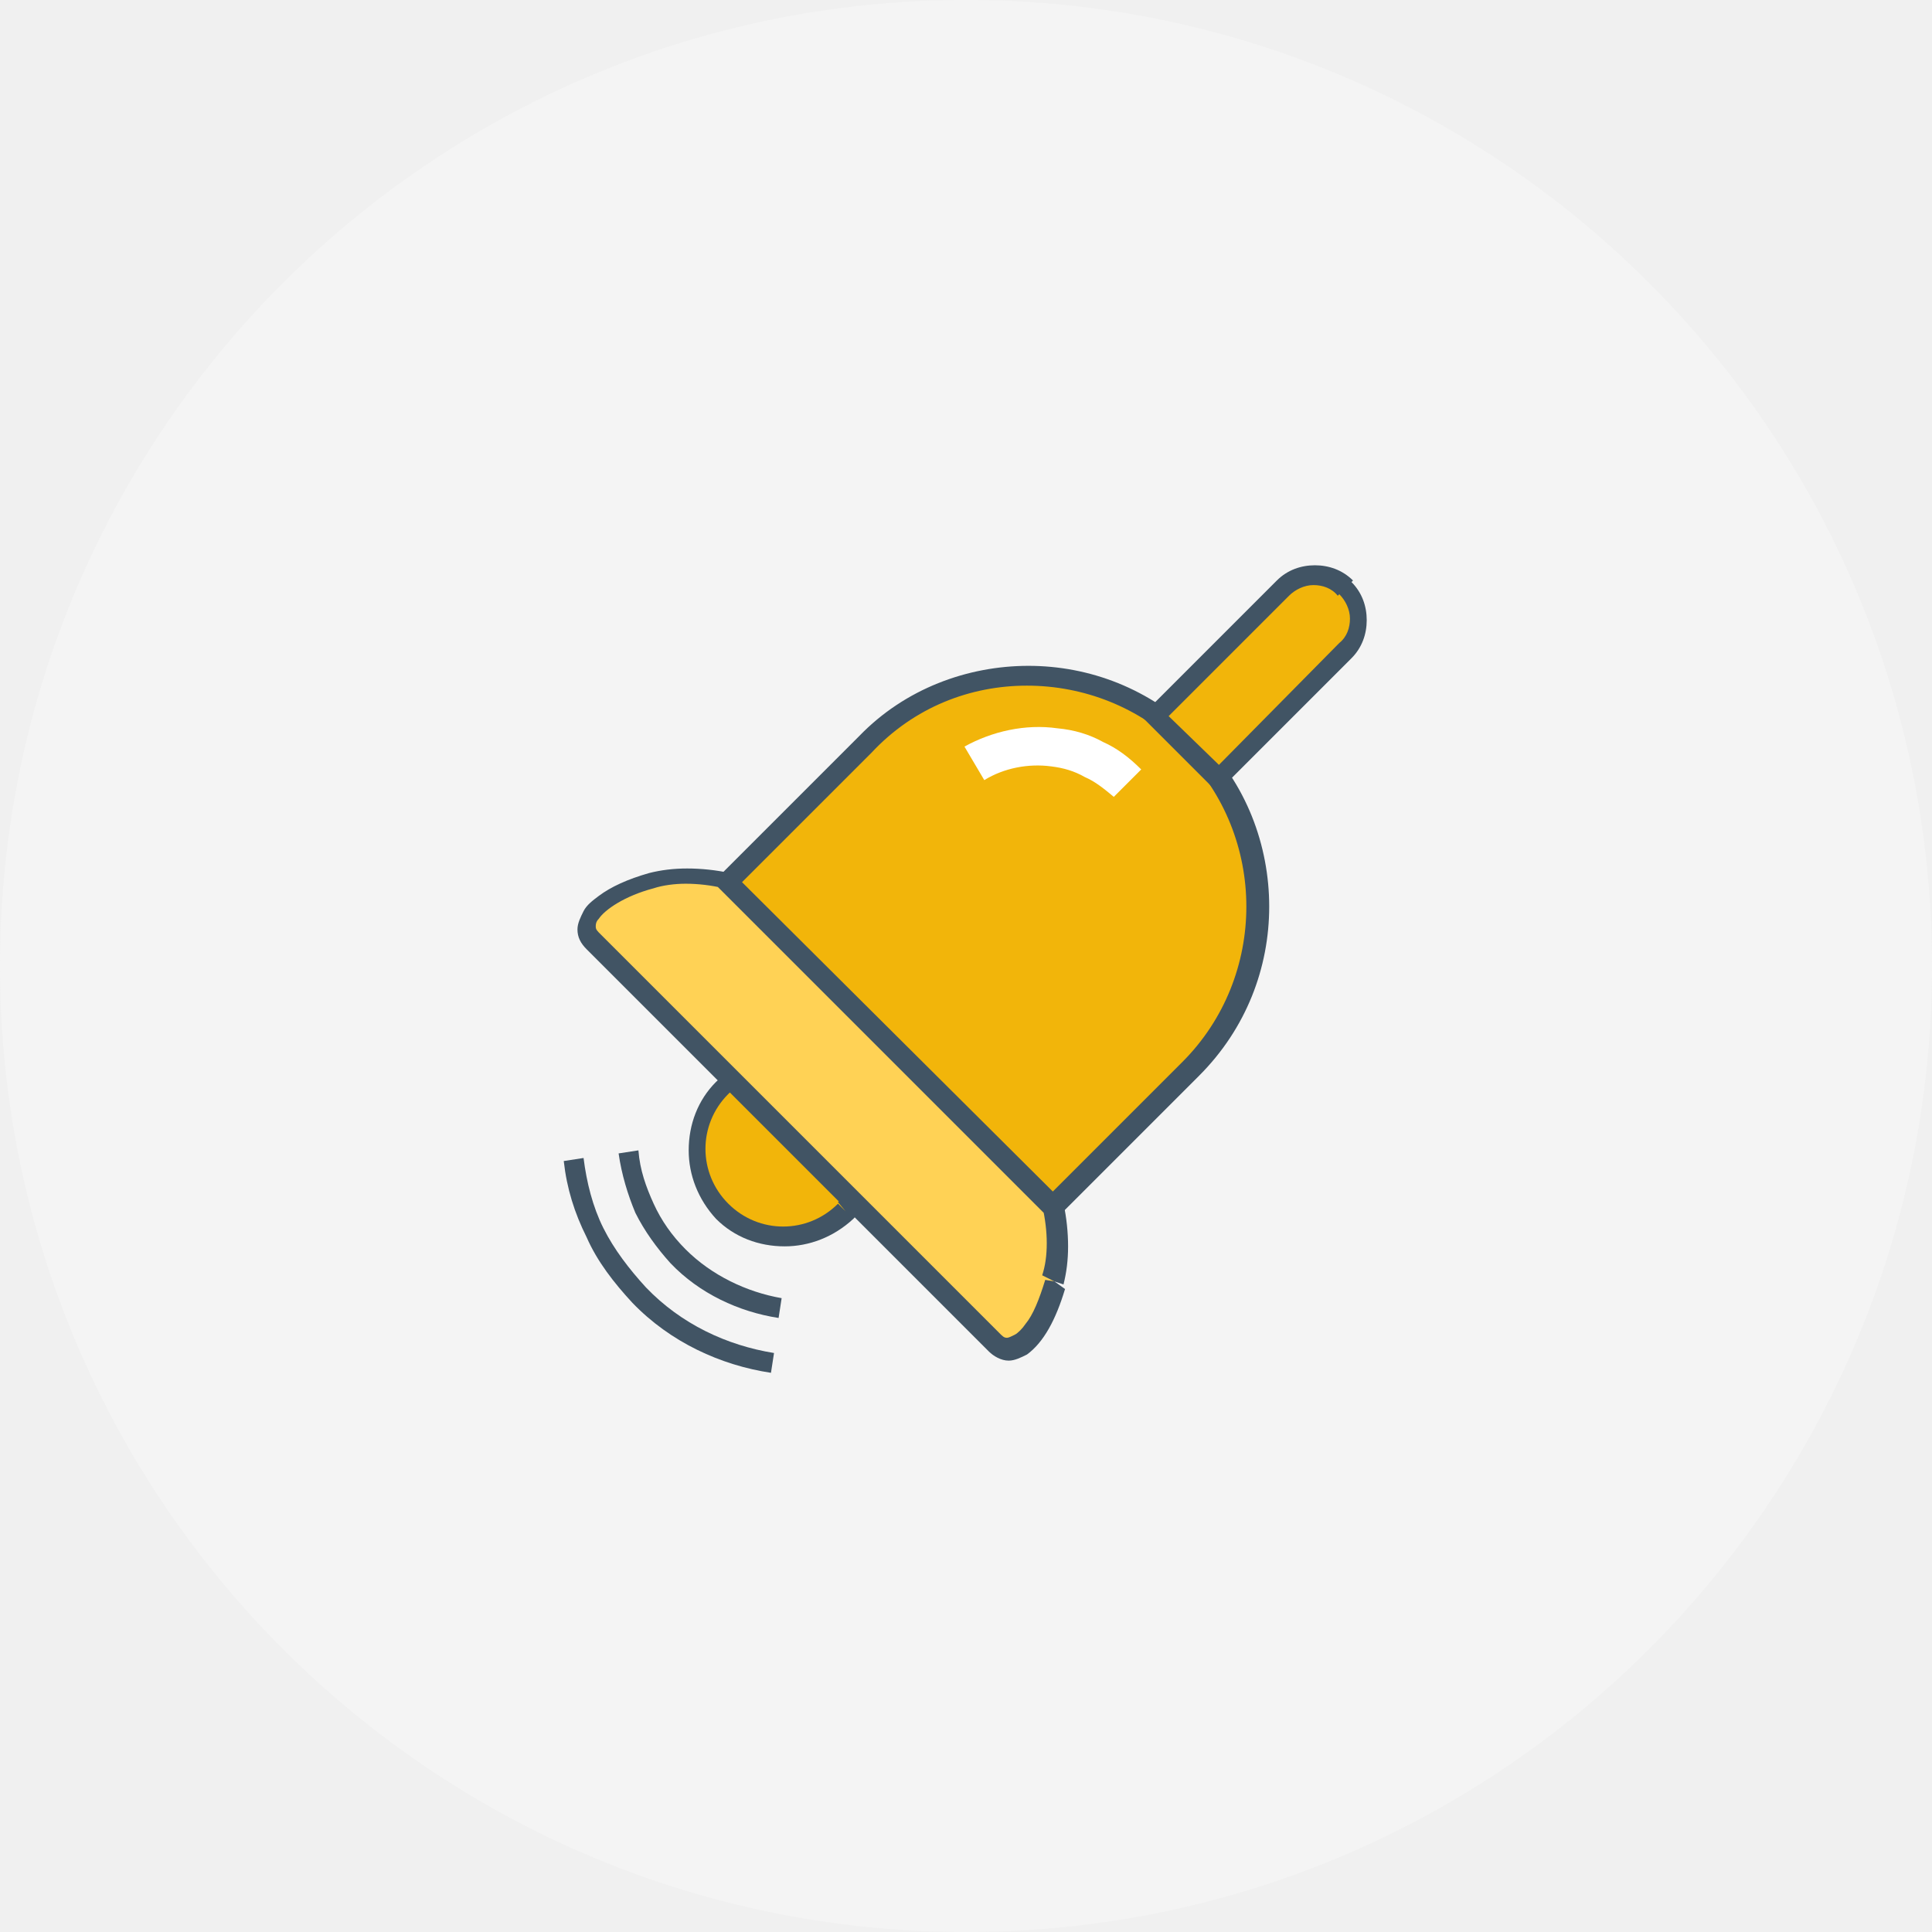
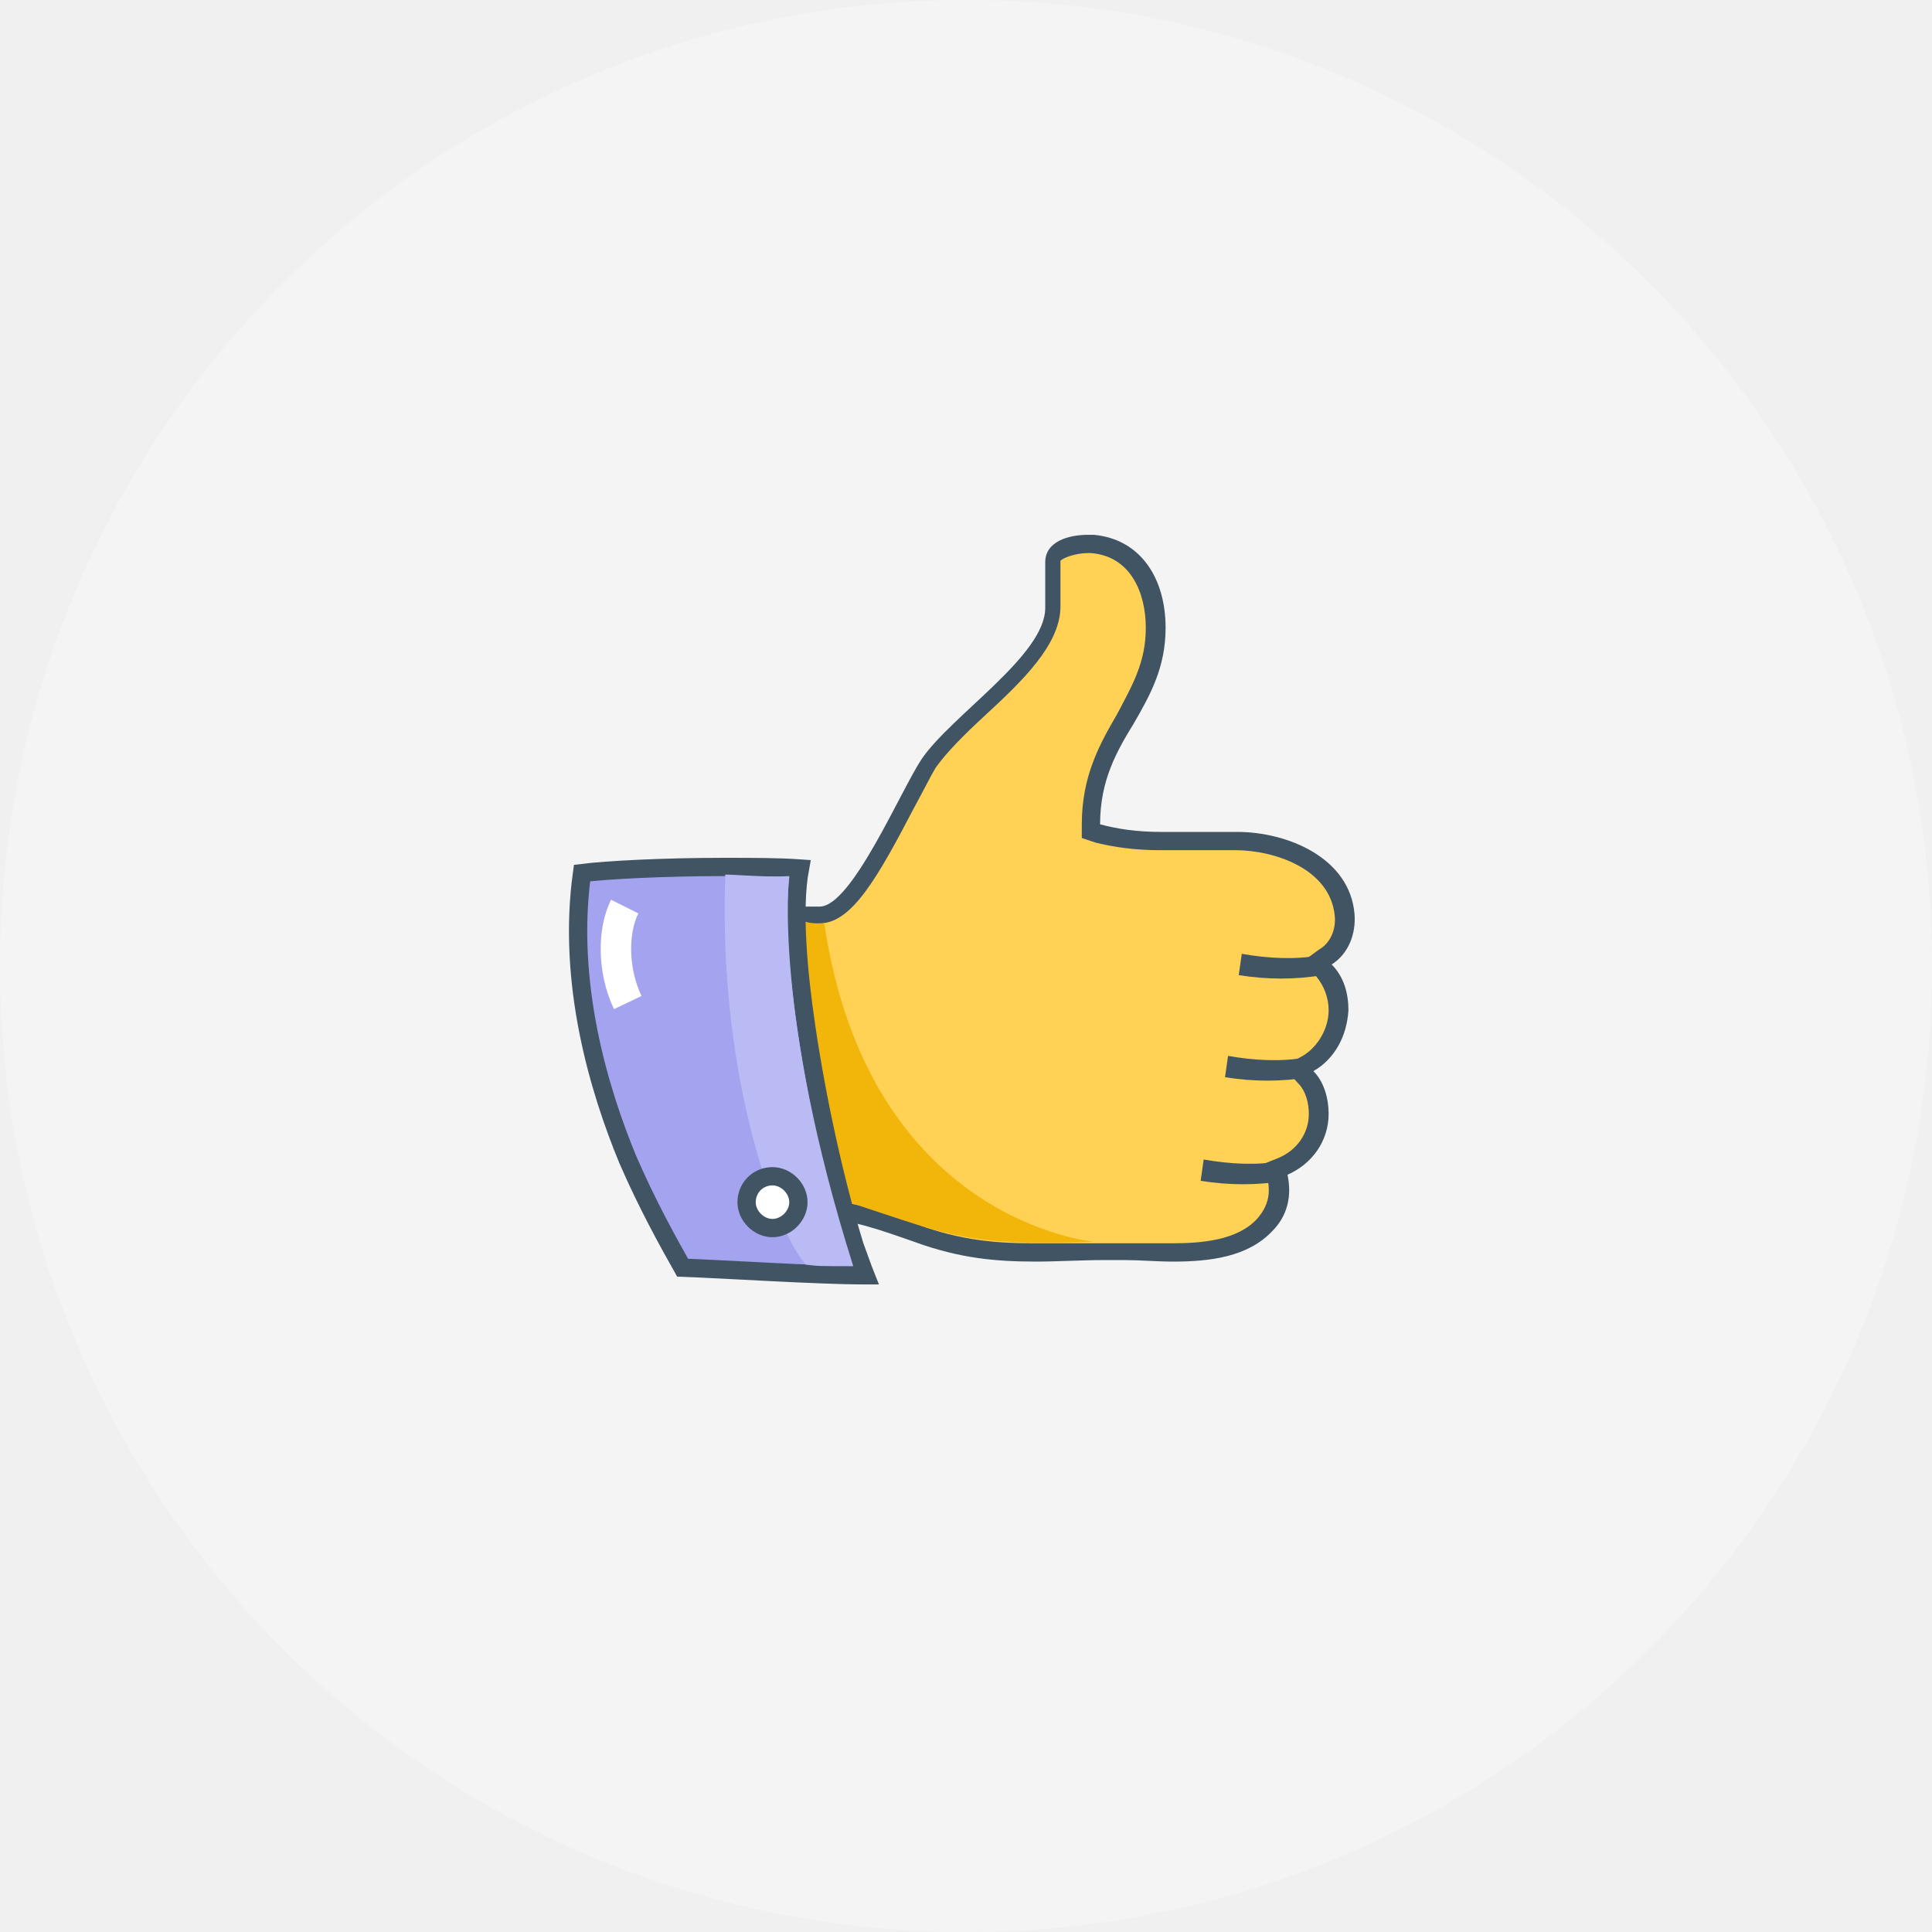
- <svg xmlns="http://www.w3.org/2000/svg" version="1.1" id="ëÎÓÈ_2" x="0px" y="0px" viewBox="0 0 126.8 126.8" style="enable-background:new 0 0 126.8 126.8;" xml:space="preserve">
+ <svg xmlns="http://www.w3.org/2000/svg" version="1.1" id="ëÎÓÈ_2" x="0px" y="0px" viewBox="13 -55.8 126.8 126.8" style="enable-background:new 13 -55.8 126.8 126.8;" xml:space="preserve">
  <style type="text/css">
	.st0{fill:#F4F4F4;}
- 	.st1{fill:#F5F5F5;}
- 	.st2{fill:#FFFFFF;}
- 	.st3{fill:#A3A3EF;}
- 	.st4{fill:#415464;}
- 	.st5{fill:#F2B50A;}
- 	.st6{fill:#BABAF4;}
- 	.st7{fill:#FFD255;}
- 	.st8{fill:#FBBF4C;}
- 	.st9{fill:#FF8D11;}
- 	.st10{fill:#FFFFFD;}
- 	.st11{fill:#F69D16;}
- 	.st12{fill:#A3A3EF;stroke:#415464;stroke-miterlimit:10;}
+ 	.st1{fill:#FFD255;}
+ 	.st2{fill:#415464;}
+ 	.st3{fill:#F2B50A;}
+ 	.st4{fill:#A3A3EF;stroke:#415464;stroke-width:1.2;stroke-miterlimit:10;}
+ 	.st5{fill:#BABAF4;}
+ 	.st6{fill:none;stroke:#FFFFFF;stroke-width:2;stroke-miterlimit:10;}
+ 	.st7{fill:#FFFFFF;stroke:#415464;stroke-width:1.2;stroke-miterlimit:10;}
</style>
-   <circle class="st0" cx="63.4" cy="63.4" r="63.4" />
  <g>
-     <path class="st4" d="M37,76.2c0.2,1.8,0.7,3.4,1.5,5c0.7,1.6,1.8,3,3,4.3l0,0l0,0c2.5,2.6,5.8,4.1,9.1,4.6l0.2-1.3   c-3.1-0.5-6.1-1.9-8.4-4.3l0,0l0,0c-1.1-1.2-2.1-2.5-2.8-3.9c-0.7-1.4-1.1-3-1.3-4.6L37,76.2z" />
-     <path class="st4" d="M40.6,75.7c0.2,1.4,0.6,2.7,1.1,3.9c0.6,1.2,1.4,2.3,2.3,3.3l0,0l0,0c1.9,2,4.5,3.2,7.1,3.6l0.2-1.3   C49,84.8,46.7,83.7,45,82l0,0l0,0c-0.9-0.9-1.6-1.9-2.1-3c-0.5-1.1-0.9-2.2-1-3.5L40.6,75.7z" />
-     <circle class="st5" cx="51.5" cy="75.5" r="5.7" />
-     <path class="st4" d="M55.5,79.5L55,79c-1,1-2.3,1.5-3.6,1.5c-1.3,0-2.6-0.5-3.6-1.5c-1-1-1.5-2.3-1.5-3.6c0-1.3,0.5-2.6,1.5-3.6   c1-1,2.3-1.5,3.6-1.5c1.3,0,2.6,0.5,3.6,1.5c1,1,1.5,2.3,1.5,3.5c0,1.3-0.5,2.6-1.5,3.6L55.5,79.5l0.5,0.5c1.2-1.2,1.8-2.8,1.8-4.5   c0-1.6-0.6-3.2-1.8-4.5c-1.2-1.2-2.8-1.8-4.5-1.8c-1.6,0-3.2,0.6-4.5,1.8c-1.2,1.2-1.8,2.8-1.8,4.5c0,1.6,0.6,3.2,1.8,4.5   c1.2,1.2,2.8,1.8,4.5,1.8c1.6,0,3.2-0.6,4.5-1.8L55.5,79.5z" />
-     <path class="st7" d="M69.2,84.1c0.4-1.5,0.4-3.2,0-5l0,0L47.7,57.8l0,0c-1.8-0.4-3.5-0.4-5,0c-3.3,1-5.1,2.7-3.9,3.9   c1.2,1.2,3.1,3.1,4.3,4.3c1.2,1.2,4.4,4.4,7.1,7.1l3.6,3.6c2.7,2.7,5.9,5.9,7.1,7.1c1.2,1.2,3.1,3.1,4.3,4.3   C66.4,89.2,68.2,87.5,69.2,84.1z" />
-     <path class="st4" d="M69.2,84.1l0.6,0.2c0.2-0.8,0.3-1.6,0.3-2.5c0-0.9-0.1-1.9-0.3-2.8l-0.3-1.1l-0.4,0.4L48.2,57.4l-0.5,0.5   l0.5,0.5l0,0l0.8-0.8l-1.1-0.3c-0.9-0.2-1.9-0.3-2.8-0.3c-0.9,0-1.7,0.1-2.5,0.3c-1.4,0.4-2.5,0.9-3.3,1.5c-0.4,0.3-0.8,0.6-1,1   c-0.2,0.4-0.4,0.8-0.4,1.2c0,0.5,0.2,0.9,0.6,1.3c1.2,1.2,3.1,3.1,4.3,4.3c1.2,1.2,4.4,4.4,7.1,7.1l3.6,3.6   c2.7,2.7,5.9,5.9,7.1,7.1c1.2,1.2,3.1,3.1,4.3,4.3c0.3,0.3,0.8,0.6,1.3,0.6c0.4,0,0.8-0.2,1.2-0.4c1.1-0.8,1.9-2.3,2.5-4.3   L69.2,84.1L68.6,84c-0.4,1.3-0.8,2.3-1.3,2.9c-0.2,0.3-0.5,0.6-0.7,0.7c-0.2,0.1-0.4,0.2-0.5,0.2c-0.1,0-0.2,0-0.4-0.2   c-1.2-1.2-3.1-3.1-4.3-4.3c-1.2-1.2-4.4-4.4-7.1-7.1l-3.6-3.6c-2.7-2.7-5.9-5.9-7.1-7.1c-1.2-1.2-3.1-3.1-4.3-4.3   c-0.2-0.2-0.2-0.3-0.2-0.4c0-0.1,0-0.3,0.2-0.5c0.4-0.6,1.7-1.5,3.6-2c0.6-0.2,1.4-0.3,2.1-0.3c0.8,0,1.7,0.1,2.5,0.3l0.1-0.6   l-0.5-0.5l0,0l-0.5,0.5l22.3,22.3l0.5-0.5l-0.4-0.5l-0.6,0.1c0.2,0.9,0.3,1.7,0.3,2.5c0,0.8-0.1,1.5-0.3,2.1L69.2,84.1z" />
-     <path class="st5" d="M78.1,48.8c-5.9-5.9-15.5-5.9-21.4,0l-9,9l0,0l21.4,21.4l0,0l9-9C84,64.3,84,54.7,78.1,48.8z" />
-     <path class="st4" d="M78.1,48.8l0.5-0.5c-3.1-3.1-7.1-4.6-11.1-4.6c-4,0-8.1,1.5-11.1,4.6l-9,9l0,0l-0.5,0.5l22.3,22.3l0.5-0.5l0,0   l9-9c3.1-3.1,4.6-7.1,4.6-11.1c0-4-1.5-8.1-4.6-11.1L78.1,48.8l-0.5,0.5c2.8,2.8,4.2,6.5,4.2,10.2c0,3.7-1.4,7.4-4.2,10.2l-9,9   l0.5,0.5l-0.4-0.5l0,0l0.4,0.5l0.5-0.5L48.2,57.4l-0.5,0.5l0.5,0.5l0,0l9-9C60,46.4,63.7,45,67.4,45c3.7,0,7.4,1.4,10.2,4.2   L78.1,48.8z" />
-     <path class="st5" d="M88.3,38.6c-1.1-1.1-3-1.1-4.1,0L75.8,47l4.1,4.1l8.4-8.4C89.5,41.6,89.5,39.7,88.3,38.6z" />
-     <path class="st4" d="M88.3,38.6l0.5-0.5c-0.7-0.7-1.6-1-2.5-1c-0.9,0-1.8,0.3-2.5,1L74.9,47l5,5l8.8-8.8c0.7-0.7,1-1.6,1-2.5   c0-0.9-0.3-1.8-1-2.5L88.3,38.6L87.9,39c0.4,0.4,0.7,1,0.7,1.6c0,0.6-0.2,1.2-0.7,1.6L80,50.2L76.7,47l7.9-7.9   c0.4-0.4,1-0.7,1.6-0.7c0.6,0,1.2,0.2,1.6,0.7L88.3,38.6z" />
-     <path class="st2" d="M74.9,50.5c-0.8-0.8-1.6-1.4-2.5-1.8c-0.9-0.5-1.9-0.8-3-0.9c-2.1-0.3-4.3,0.2-6.1,1.2l1.3,2.2   c1.3-0.8,2.9-1.1,4.4-0.9c0.8,0.1,1.5,0.3,2.2,0.7c0.7,0.3,1.3,0.8,1.9,1.3L74.9,50.5z" />
+     <circle class="st0" cx="76.4" cy="7.6" r="63.4" />
+     <g>
+       <g>
+         <path class="st1" d="M90,26.4c-0.7,0-1.3,0-2,0c-0.4,0-0.8,0-1.2,0c-0.4,0-0.8,0-1.2,0c-0.9,0-1.7,0-2.5,0c-0.7,0-1.4,0-2.1,0     c-2.7,0-4.9-0.2-7.8-1.2L73,25.1c-2.2-0.8-4.2-1.5-6.2-1.5h-0.9L65,4.2l1.8,0c1.7,0,3.5-3,5.7-7.3c0.6-1.1,1.1-2.1,1.5-2.6     c0.7-1,2-2.2,3.3-3.5c2.4-2.2,4.9-4.5,4.9-6.7v-3c0-1,1.5-1.2,2.2-1.2c0.1,0,0.2,0,0.3,0c3,0.2,4.1,3.1,4.1,5.5c0,2.4-1,4.1-2,6     c-1,1.8-2.2,3.9-2.2,6.9v0.4L85-1.1c1.3,0.4,2.6,0.5,4.2,0.5h5c2.7,0,6.8,1.3,7.1,4.9c0.1,1.1-0.3,2.2-1.2,2.8l-0.6,0.4l0.5,0.5     c0.6,0.7,0.9,1.6,0.9,2.6c0,1.4-0.8,2.8-2,3.5l-0.6,0.4l0.5,0.5c0.6,0.6,0.9,1.5,0.9,2.4c0,1.5-0.9,2.8-2.3,3.4L96.7,21l0.1,0.5     c0.3,1.2,0,2.2-0.8,3.1C94.6,26.2,92.2,26.4,90,26.4C90,26.4,90,26.4,90,26.4z" />
+         <path class="st2" d="M84.4-19.5c0.1,0,0.2,0,0.2,0c2.6,0.2,3.6,2.6,3.6,4.9c0,2.3-0.9,3.8-1.9,5.7c-1.1,1.9-2.3,4-2.3,7.2l0,0.9     l0.9,0.3C86.1-0.2,87.5,0,89.1,0h5c2.5,0,6.2,1.2,6.5,4.3c0.1,0.9-0.3,1.8-1,2.2l-1.1,0.8l0.9,1c0.5,0.6,0.8,1.4,0.8,2.2     c0,1.2-0.7,2.4-1.7,3l-1.3,0.7l1,1.1c0.5,0.5,0.7,1.3,0.7,2c0,1.3-0.8,2.4-2,2.9l-1,0.4l0.3,1c0.2,1,0,1.8-0.7,2.6     c-1.3,1.4-3.6,1.6-5.6,1.6c-0.7,0-1.3,0-2,0c-0.4,0-0.8,0-1.2,0c-0.4,0-0.8,0-1.2,0c-0.9,0-1.7,0-2.5,0c-0.7,0-1.4,0-2.1,0     c-2.6,0-4.8-0.2-7.6-1.2l-0.2-0.1C70.9,23.7,69,23,66.8,23h-0.4L65.6,4.8l1.2,0c2.1,0,3.8-3,6.2-7.6c0.6-1.1,1.1-2.1,1.4-2.6     c0.7-1,1.9-2.2,3.2-3.4c2.5-2.3,5-4.7,5-7.2v-3C82.8-19.2,83.6-19.5,84.4-19.5 M84.4-20.7c-1.2,0-2.8,0.4-2.8,1.8v3     c0,3.1-6.1,7-8.1,9.9c-1.4,2.1-4.6,9.7-6.7,9.7c0,0,0,0,0,0l-1.5,0c0-0.5-0.4-0.9-0.9-0.9l0.9,21.4h1.5c2,0,3.9,0.7,6.2,1.5     c3,1.1,5.4,1.3,8,1.3c1.4,0,2.9-0.1,4.6-0.1c0.4,0,0.8,0,1.2,0c1,0,2.1,0.1,3.2,0.1c2.4,0,4.9-0.3,6.5-2c1-1,1.3-2.3,1-3.7     c1.6-0.7,2.7-2.2,2.7-4c0-1-0.3-2.1-1-2.8c1.4-0.8,2.2-2.3,2.3-4c0-1.1-0.3-2.2-1.1-3c1.1-0.7,1.6-2,1.5-3.3     c-0.3-3.7-4.4-5.4-7.7-5.4h-5c-1.6,0-2.9-0.2-4-0.5c0-2.9,1.1-4.8,2.2-6.6c1.1-1.9,2.1-3.7,2.1-6.3c0-3.2-1.6-5.8-4.7-6.1     C84.6-20.7,84.5-20.7,84.4-20.7L84.4-20.7z" />
+       </g>
+       <path class="st2" d="M99.6,6.9c-1.6,0.3-3.4,0.2-5.1-0.1l-0.2,1.4c1.9,0.3,3.7,0.3,5.5,0" />
+       <path class="st2" d="M98.7,13.6c-1.6,0.3-3.4,0.2-5.1-0.1l-0.2,1.4c1.9,0.3,3.7,0.3,5.5,0" />
+       <path class="st2" d="M97.1,20.4c-1.6,0.3-3.4,0.2-5.1-0.1l-0.2,1.4c1.9,0.3,3.7,0.3,5.5,0" />
+       <path class="st3" d="M67.1,4.8c-2.3,0.2-2.5-1.5-2.5-1.5c0-0.5-0.4-0.9-0.9-0.9l0.9,21.4h1.5c2,0,0.6-1.4,2.9-0.6    c6.4,2.1,7.5,2.8,15.8,2.5C84.8,25.7,70,24.4,67.1,4.8z" />
+       <path class="st4" d="M69.8,27.9c-0.2-0.5-0.4-1.1-0.7-1.9c-1.3-4.2-2.5-9.7-3.2-14.5C65.4,8.1,65,3.9,65.5,1.2    c-1.4-0.1-3.1-0.1-5-0.1c-4,0-7.7,0.2-9.3,0.4c-1,7.2,1.1,14.2,3,18.8c1.3,3,2.7,5.5,3.6,7.1C60.6,27.5,66.7,27.9,69.8,27.9    C69.7,27.9,69.7,27.9,69.8,27.9z" />
+       <path class="st5" d="M64.8,1.7c-1.4,0.1-3.5-0.1-4.2-0.1c-0.5,14,3.7,24,5.3,25.6c0.8,0.1,0.7,0.1,3.1,0.1    C63.7,10.5,64.8,1.7,64.8,1.7z" />
+       <path class="st6" d="M54.2,10c-1-2.1-1-4.7-0.2-6.3" />
+       <path class="st7" d="M63.7,21.4L63.7,21.4c-1,0-1.7,0.8-1.7,1.7c0,0.9,0.8,1.7,1.7,1.7l0,0c0.9,0,1.7-0.8,1.7-1.7    C65.4,22.2,64.6,21.4,63.7,21.4z" />
+     </g>
  </g>
</svg>
